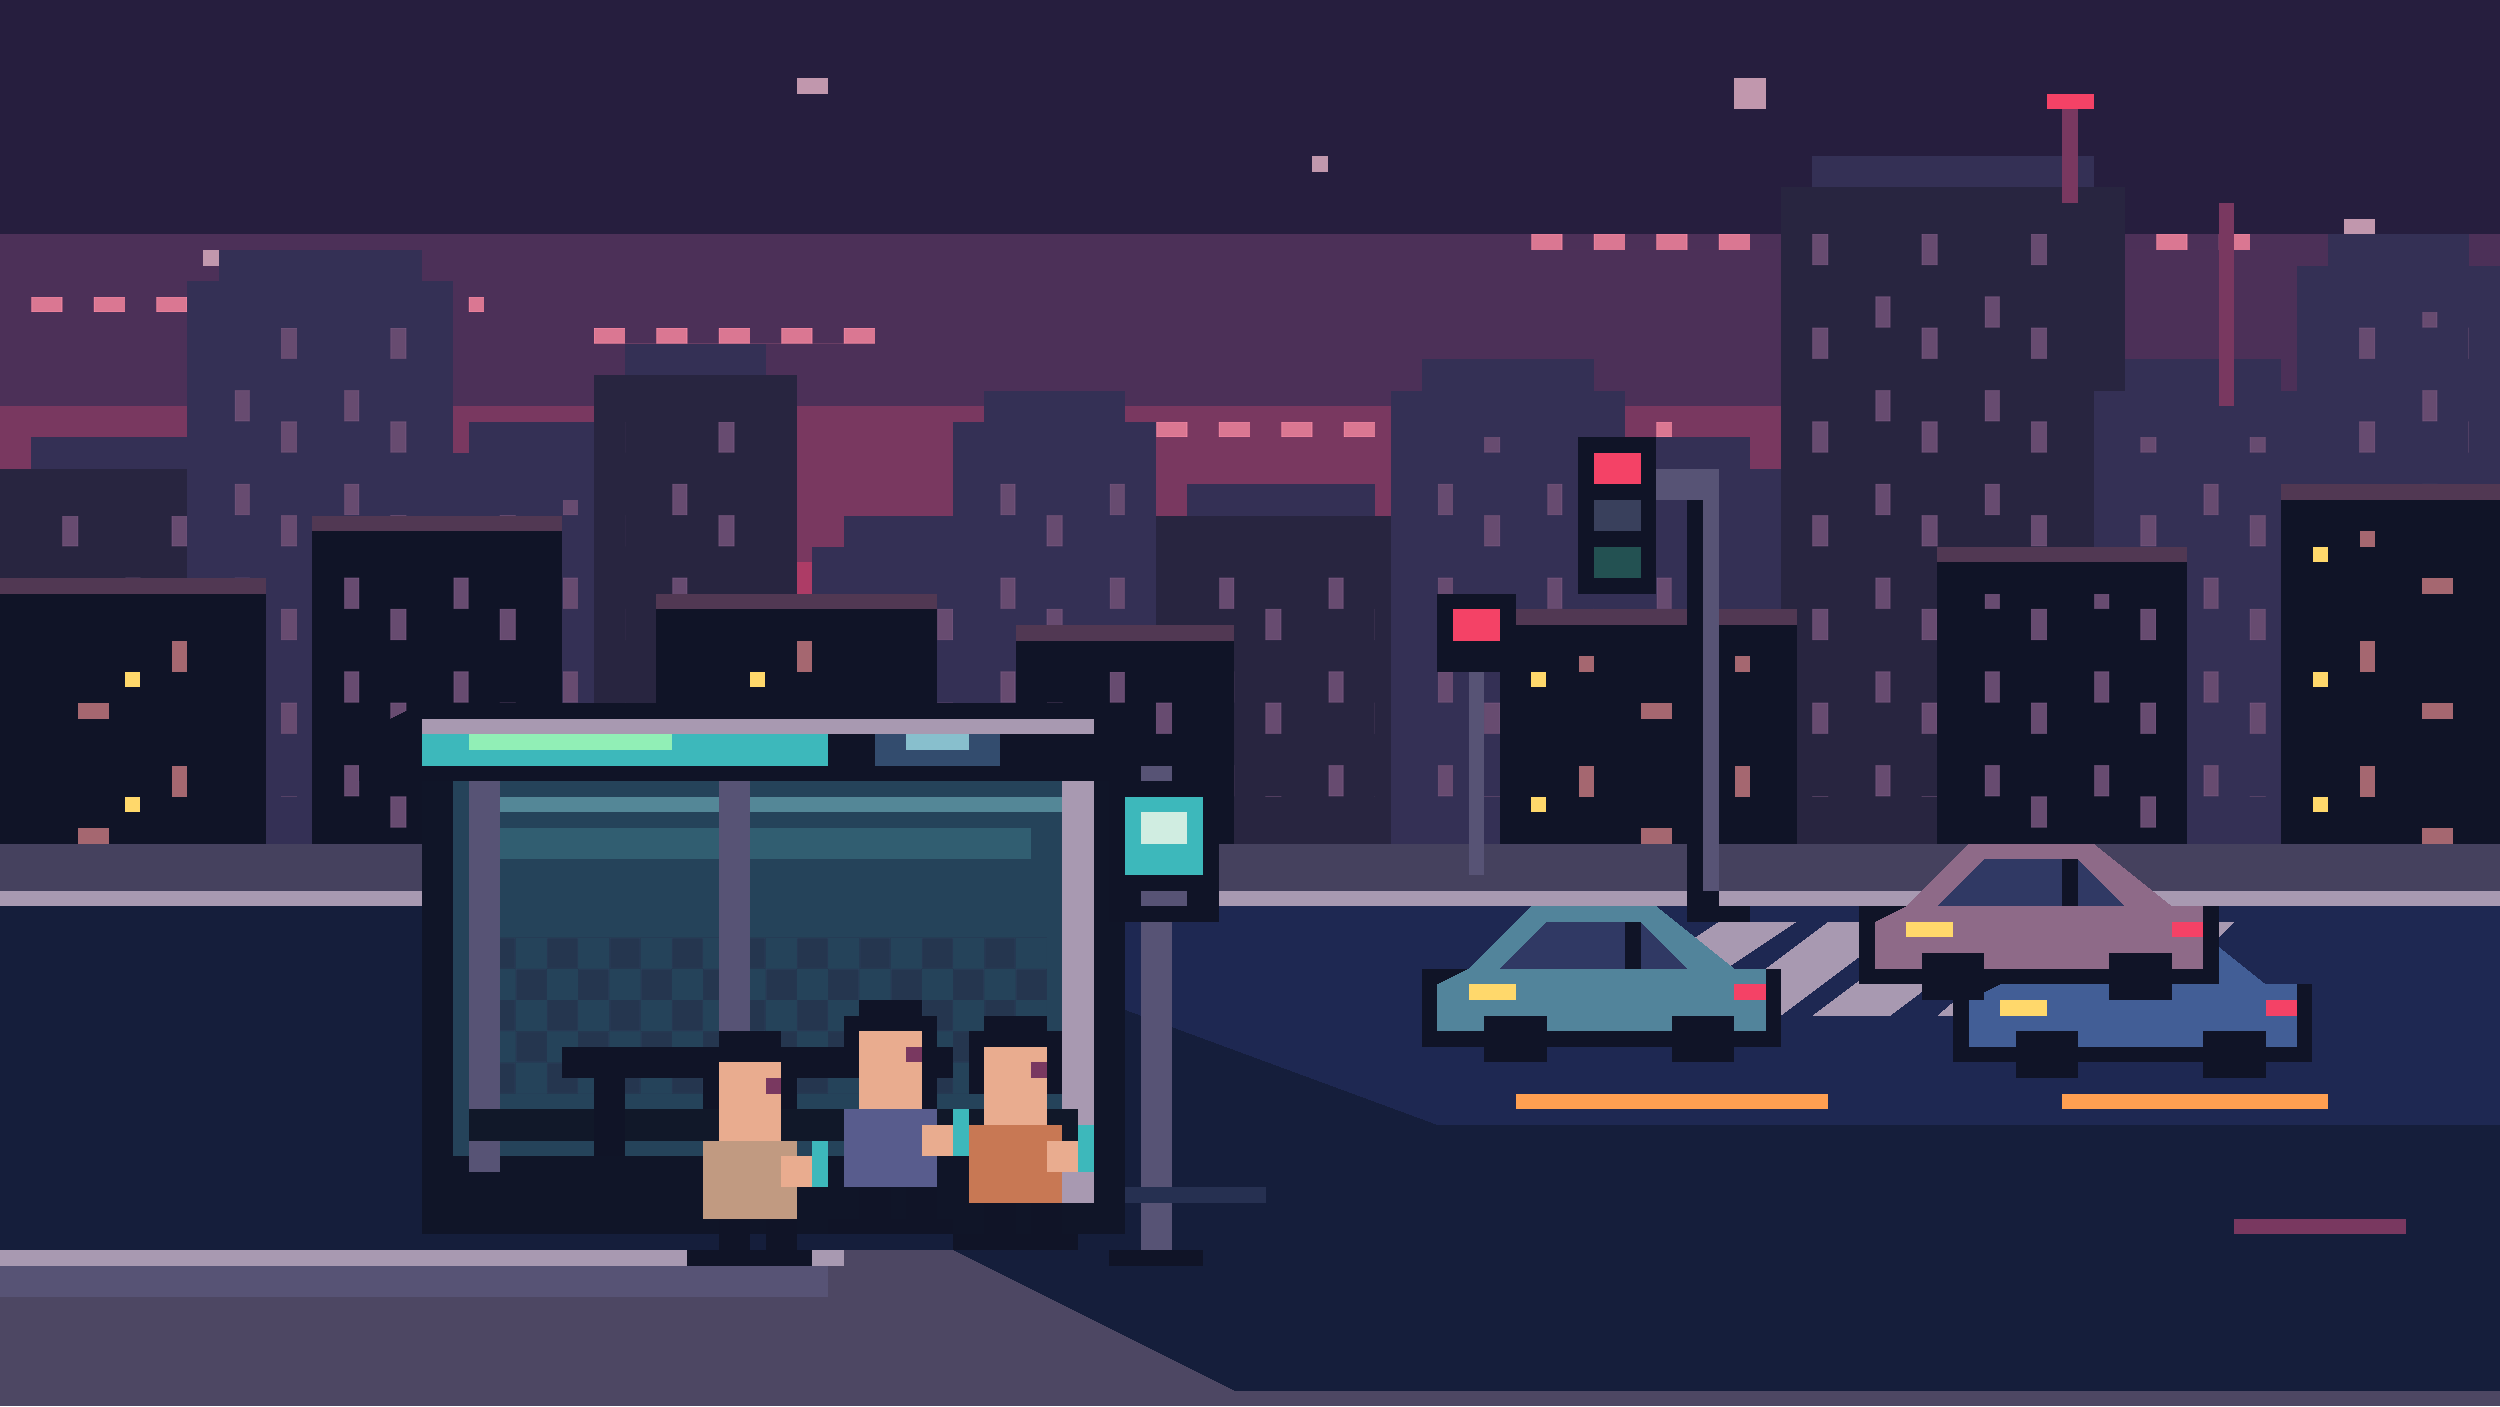
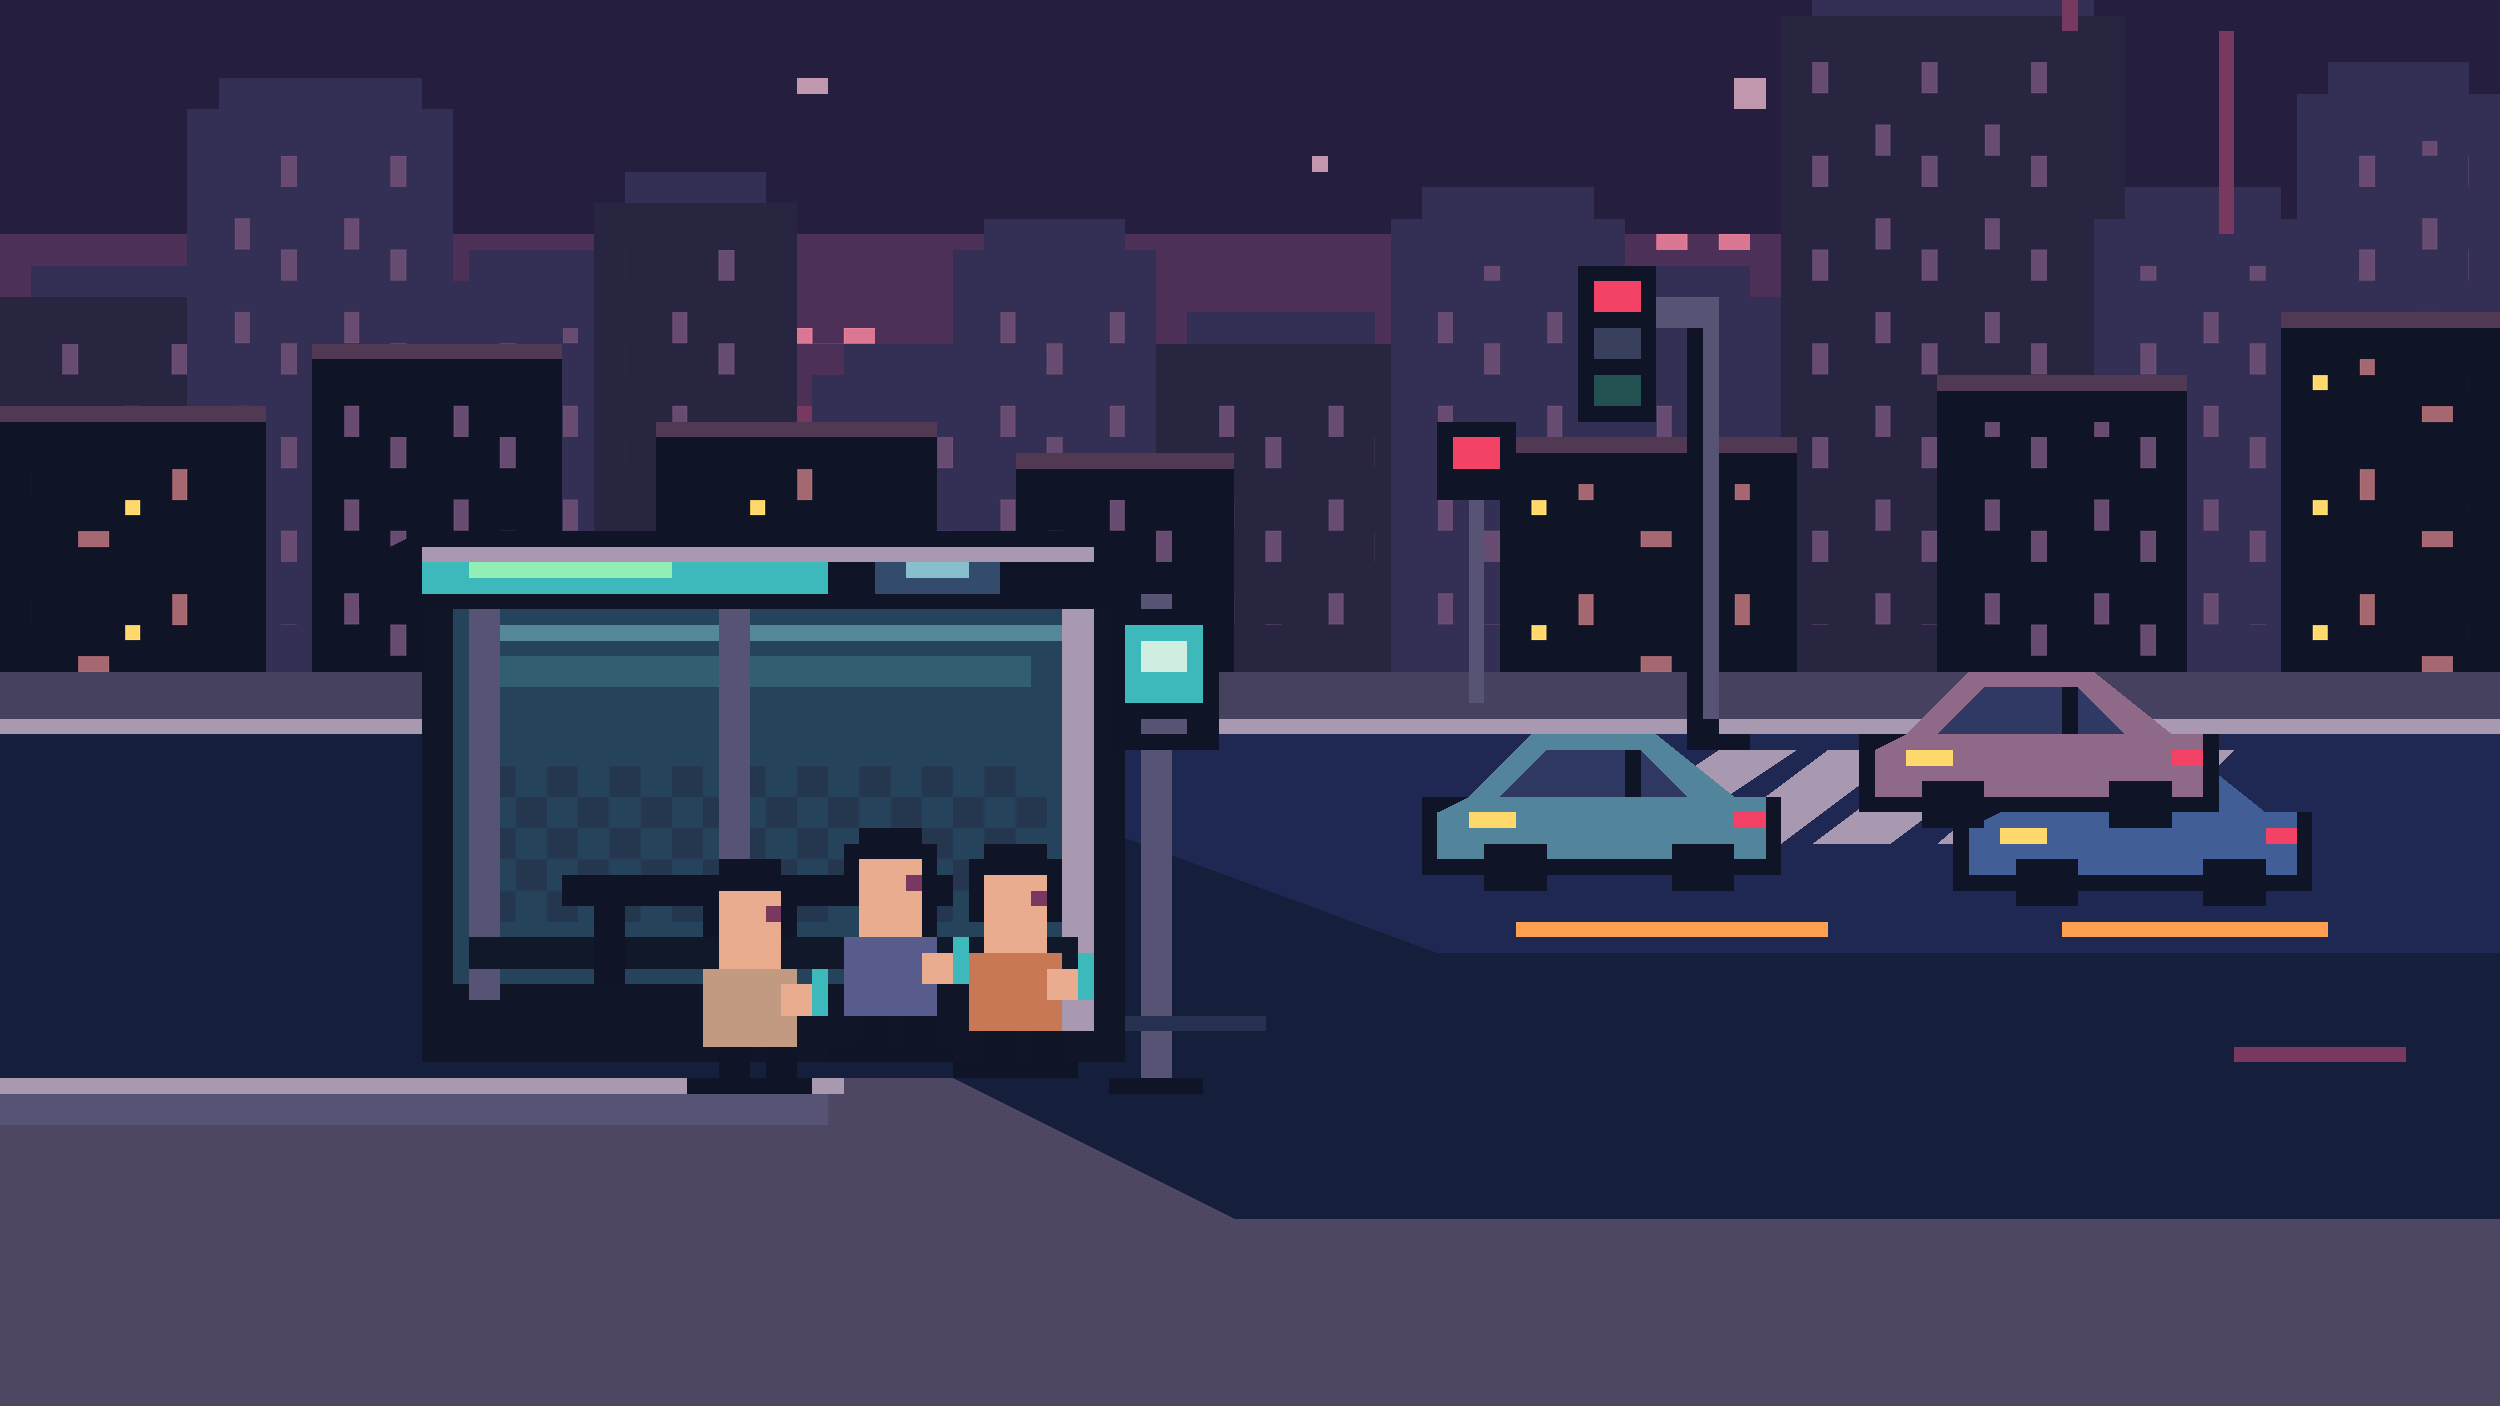
<svg xmlns="http://www.w3.org/2000/svg" width="1600" height="900" viewBox="0 0 160 90" shape-rendering="crispEdges">
  <defs>
    <pattern id="sky-dots" width="4" height="2" patternUnits="userSpaceOnUse">
      <path fill="#da7792" d="M0 0h2v1H0zM2 1h2v1H2z" />
    </pattern>
    <pattern id="distant-windows" width="7" height="6" patternUnits="userSpaceOnUse">
      <path fill="#674b70" d="M1 1h1v2H1zM4 3h1v2H4z" />
    </pattern>
    <pattern id="near-windows" width="10" height="8" patternUnits="userSpaceOnUse">
      <path fill="#a56770" d="M1 1h1v2H1zM5 5h2v1H5z" />
      <path fill="#ffd86b" d="M8 3h1v1H8z" />
    </pattern>
    <pattern id="glass-dots" width="4" height="4" patternUnits="userSpaceOnUse">
      <path fill="#25364f" d="M0 0h2v2H0zM2 2h2v2H2z" />
    </pattern>
  </defs>
  <rect x="0" y="0" width="160" height="15" fill="#261e3e" />
  <rect x="0" y="15" width="160" height="11" fill="#4c3058" />
  <rect x="0" y="26" width="160" height="10" fill="#793860" />
  <rect x="0" y="36" width="160" height="8" fill="#ad3c66" />
  <rect x="0" y="44" width="160" height="8" fill="#f44266" />
  <rect x="0" y="52" width="160" height="6" fill="#ff9f51" />
  <rect x="2" y="19" width="29" height="1" fill="url(#sky-dots)" />
  <rect x="38" y="21" width="18" height="1" fill="url(#sky-dots)" />
  <rect x="98" y="15" width="47" height="1" fill="url(#sky-dots)" />
  <rect x="116" y="31" width="40" height="1" fill="url(#sky-dots)" />
  <rect x="13" y="36" width="26" height="1" fill="url(#sky-dots)" />
  <rect x="69" y="27" width="38" height="1" fill="url(#sky-dots)" />
  <rect x="13" y="16" width="3" height="1" fill="#c197ad" />
  <rect x="51" y="5" width="2" height="1" fill="#c197ad" />
  <rect x="84" y="10" width="1" height="1" fill="#c197ad" />
  <rect x="111" y="5" width="2" height="2" fill="#c197ad" />
  <rect x="150" y="14" width="2" height="1" fill="#c197ad" />
  <rect x="132" y="9" width="1" height="1" fill="#c197ad" />
-   <rect x="2" y="28" width="12" height="2" fill="#343055" />
-   <rect x="0" y="30" width="16" height="24" fill="#282540" />
-   <rect x="2" y="33" width="12" height="18" fill="url(#distant-windows)" />
-   <rect x="14" y="16" width="13" height="2" fill="#343055" />
-   <rect x="12" y="18" width="17" height="36" fill="#343055" />
-   <rect x="14" y="21" width="13" height="30" fill="url(#distant-windows)" />
-   <rect x="30" y="27" width="8" height="2" fill="#343055" />
-   <rect x="28" y="29" width="12" height="25" fill="#343055" />
-   <rect x="30" y="32" width="8" height="19" fill="url(#distant-windows)" />
-   <rect x="40" y="22" width="9" height="2" fill="#343055" />
-   <rect x="38" y="24" width="13" height="30" fill="#282540" />
-   <rect x="40" y="27" width="9" height="24" fill="url(#distant-windows)" />
-   <rect x="54" y="33" width="7" height="2" fill="#343055" />
-   <rect x="52" y="35" width="11" height="19" fill="#343055" />
-   <rect x="54" y="38" width="7" height="13" fill="url(#distant-windows)" />
-   <rect x="63" y="25" width="9" height="2" fill="#343055" />
-   <rect x="61" y="27" width="13" height="27" fill="#343055" />
-   <rect x="63" y="30" width="9" height="21" fill="url(#distant-windows)" />
-   <rect x="76" y="31" width="12" height="2" fill="#343055" />
-   <rect x="74" y="33" width="16" height="21" fill="#282540" />
-   <rect x="76" y="36" width="12" height="15" fill="url(#distant-windows)" />
-   <rect x="91" y="23" width="11" height="2" fill="#343055" />
-   <rect x="89" y="25" width="15" height="29" fill="#343055" />
-   <rect x="91" y="28" width="11" height="23" fill="url(#distant-windows)" />
-   <rect x="105" y="28" width="7" height="2" fill="#343055" />
-   <rect x="103" y="30" width="11" height="24" fill="#343055" />
-   <rect x="105" y="33" width="7" height="18" fill="url(#distant-windows)" />
-   <rect x="116" y="10" width="18" height="2" fill="#343055" />
-   <rect x="114" y="12" width="22" height="42" fill="#282540" />
-   <rect x="116" y="15" width="18" height="36" fill="url(#distant-windows)" />
-   <rect x="136" y="23" width="10" height="2" fill="#343055" />
-   <rect x="134" y="25" width="14" height="29" fill="#343055" />
-   <rect x="136" y="28" width="10" height="23" fill="url(#distant-windows)" />
-   <rect x="149" y="15" width="9" height="2" fill="#343055" />
-   <rect x="147" y="17" width="13" height="37" fill="#343055" />
-   <rect x="149" y="20" width="9" height="31" fill="url(#distant-windows)" />
-   <rect x="0" y="37" width="17" height="20" fill="#101427" />
-   <rect x="2" y="40" width="13" height="14" fill="url(#near-windows)" />
-   <rect x="0" y="37" width="17" height="1" fill="#513853" />
-   <rect x="20" y="33" width="16" height="24" fill="#101427" />
-   <rect x="22" y="36" width="12" height="18" fill="url(#distant-windows)" />
-   <rect x="20" y="33" width="16" height="1" fill="#513853" />
-   <rect x="42" y="38" width="18" height="19" fill="#101427" />
-   <rect x="44" y="41" width="14" height="13" fill="url(#near-windows)" />
-   <rect x="42" y="38" width="18" height="1" fill="#513853" />
-   <rect x="65" y="40" width="14" height="17" fill="#101427" />
-   <rect x="67" y="43" width="10" height="11" fill="url(#distant-windows)" />
-   <rect x="65" y="40" width="14" height="1" fill="#513853" />
-   <rect x="96" y="39" width="19" height="18" fill="#101427" />
-   <rect x="98" y="42" width="15" height="12" fill="url(#near-windows)" />
-   <rect x="96" y="39" width="19" height="1" fill="#513853" />
-   <rect x="124" y="35" width="16" height="22" fill="#101427" />
-   <rect x="126" y="38" width="12" height="16" fill="url(#distant-windows)" />
-   <rect x="124" y="35" width="16" height="1" fill="#513853" />
-   <rect x="146" y="31" width="14" height="26" fill="#101427" />
-   <rect x="148" y="34" width="10" height="20" fill="url(#near-windows)" />
-   <rect x="146" y="31" width="14" height="1" fill="#513853" />
-   <rect x="132" y="7" width="1" height="6" fill="#793860" />
-   <rect x="131" y="6" width="3" height="1" fill="#f44266" />
-   <rect x="142" y="13" width="1" height="13" fill="#793860" />
-   <rect x="0" y="54" width="160" height="3" fill="#45415e" />
-   <rect x="0" y="57" width="160" height="1" fill="#a899b1" />
-   <rect x="0" y="58" width="160" height="23" fill="#1e2852" />
-   <polygon points="0,58 54,58 92,72 160,72 160,90 0,90" fill="#151e3b" />
-   <polygon points="0,80 61,80 79,89 160,89 160,90 0,90" fill="#4d4763" />
-   <rect x="0" y="80" width="54" height="1" fill="#a899b1" />
-   <rect x="0" y="81" width="53" height="2" fill="#575375" />
-   <polygon points="110,59 115,59 106,65 101,65" fill="#a899b1" />
-   <polygon points="117,59 122,59 114,65 109,65" fill="#a899b1" />
-   <polygon points="124,59 129,59 121,65 116,65" fill="#a899b1" />
-   <polygon points="131,59 136,59 129,65 124,65" fill="#a899b1" />
-   <polygon points="138,59 143,59 137,65 132,65" fill="#a899b1" />
-   <rect x="97" y="70" width="20" height="1" fill="#ff9f51" />
-   <rect x="132" y="70" width="17" height="1" fill="#ff9f51" />
-   <rect x="143" y="78" width="11" height="1" fill="#793860" />
-   <g transform="translate(125 59)">
-     <rect x="0" y="4" width="23" height="5" fill="#101427" />
-     <polygon points="3,4 7,0 15,0 20,4 22,4 22,8 1,8 1,5" fill="#425e96" />
-     <polygon points="8,1 14,1 17,4 5,4" fill="#303964" />
-     <rect x="13" y="1" width="1" height="3" fill="#101427" />
-     <rect x="3" y="5" width="3" height="1" fill="#ffd86b" />
-     <rect x="20" y="5" width="2" height="1" fill="#f44266" />
-     <rect x="4" y="7" width="4" height="3" fill="#101427" />
-     <rect x="16" y="7" width="4" height="3" fill="#101427" />
+   <g transform="translate(0 -11)">
+     <rect x="2" y="28" width="12" height="2" fill="#343055" />
+     <rect x="0" y="30" width="16" height="24" fill="#282540" />
+     <rect x="2" y="33" width="12" height="18" fill="url(#distant-windows)" />
+     <rect x="14" y="16" width="13" height="2" fill="#343055" />
+     <rect x="12" y="18" width="17" height="36" fill="#343055" />
+     <rect x="14" y="21" width="13" height="30" fill="url(#distant-windows)" />
+     <rect x="30" y="27" width="8" height="2" fill="#343055" />
+     <rect x="28" y="29" width="12" height="25" fill="#343055" />
+     <rect x="30" y="32" width="8" height="19" fill="url(#distant-windows)" />
+     <rect x="40" y="22" width="9" height="2" fill="#343055" />
+     <rect x="38" y="24" width="13" height="30" fill="#282540" />
+     <rect x="40" y="27" width="9" height="24" fill="url(#distant-windows)" />
+     <rect x="54" y="33" width="7" height="2" fill="#343055" />
+     <rect x="52" y="35" width="11" height="19" fill="#343055" />
+     <rect x="54" y="38" width="7" height="13" fill="url(#distant-windows)" />
+     <rect x="63" y="25" width="9" height="2" fill="#343055" />
+     <rect x="61" y="27" width="13" height="27" fill="#343055" />
+     <rect x="63" y="30" width="9" height="21" fill="url(#distant-windows)" />
+     <rect x="76" y="31" width="12" height="2" fill="#343055" />
+     <rect x="74" y="33" width="16" height="21" fill="#282540" />
+     <rect x="76" y="36" width="12" height="15" fill="url(#distant-windows)" />
+     <rect x="91" y="23" width="11" height="2" fill="#343055" />
+     <rect x="89" y="25" width="15" height="29" fill="#343055" />
+     <rect x="91" y="28" width="11" height="23" fill="url(#distant-windows)" />
+     <rect x="105" y="28" width="7" height="2" fill="#343055" />
+     <rect x="103" y="30" width="11" height="24" fill="#343055" />
+     <rect x="105" y="33" width="7" height="18" fill="url(#distant-windows)" />
+     <rect x="116" y="10" width="18" height="2" fill="#343055" />
+     <rect x="114" y="12" width="22" height="42" fill="#282540" />
+     <rect x="116" y="15" width="18" height="36" fill="url(#distant-windows)" />
+     <rect x="136" y="23" width="10" height="2" fill="#343055" />
+     <rect x="134" y="25" width="14" height="29" fill="#343055" />
+     <rect x="136" y="28" width="10" height="23" fill="url(#distant-windows)" />
+     <rect x="149" y="15" width="9" height="2" fill="#343055" />
+     <rect x="147" y="17" width="13" height="37" fill="#343055" />
+     <rect x="149" y="20" width="9" height="31" fill="url(#distant-windows)" />
+     <rect x="0" y="37" width="17" height="20" fill="#101427" />
+     <rect x="2" y="40" width="13" height="14" fill="url(#near-windows)" />
+     <rect x="0" y="37" width="17" height="1" fill="#513853" />
+     <rect x="20" y="33" width="16" height="24" fill="#101427" />
+     <rect x="22" y="36" width="12" height="18" fill="url(#distant-windows)" />
+     <rect x="20" y="33" width="16" height="1" fill="#513853" />
+     <rect x="42" y="38" width="18" height="19" fill="#101427" />
+     <rect x="44" y="41" width="14" height="13" fill="url(#near-windows)" />
+     <rect x="42" y="38" width="18" height="1" fill="#513853" />
+     <rect x="65" y="40" width="14" height="17" fill="#101427" />
+     <rect x="67" y="43" width="10" height="11" fill="url(#distant-windows)" />
+     <rect x="65" y="40" width="14" height="1" fill="#513853" />
+     <rect x="96" y="39" width="19" height="18" fill="#101427" />
+     <rect x="98" y="42" width="15" height="12" fill="url(#near-windows)" />
+     <rect x="96" y="39" width="19" height="1" fill="#513853" />
+     <rect x="124" y="35" width="16" height="22" fill="#101427" />
+     <rect x="126" y="38" width="12" height="16" fill="url(#distant-windows)" />
+     <rect x="124" y="35" width="16" height="1" fill="#513853" />
+     <rect x="146" y="31" width="14" height="26" fill="#101427" />
+     <rect x="148" y="34" width="10" height="20" fill="url(#near-windows)" />
+     <rect x="146" y="31" width="14" height="1" fill="#513853" />
+     <rect x="132" y="7" width="1" height="6" fill="#793860" />
+     <rect x="131" y="6" width="3" height="1" fill="#f44266" />
+     <rect x="142" y="13" width="1" height="13" fill="#793860" />
+     <rect x="0" y="54" width="160" height="3" fill="#45415e" />
+     <rect x="0" y="57" width="160" height="1" fill="#a899b1" />
+     <rect x="0" y="58" width="160" height="23" fill="#1e2852" />
+     <polygon points="0,58 54,58 92,72 160,72 160,90 0,90" fill="#151e3b" />
+     <polygon points="0,80 61,80 79,89 160,89 160,90 0,90" fill="#4d4763" />
+     <rect x="0" y="80" width="54" height="1" fill="#a899b1" />
+     <rect x="0" y="81" width="53" height="2" fill="#575375" />
+     <polygon points="110,59 115,59 106,65 101,65" fill="#a899b1" />
+     <polygon points="117,59 122,59 114,65 109,65" fill="#a899b1" />
+     <polygon points="124,59 129,59 121,65 116,65" fill="#a899b1" />
+     <polygon points="131,59 136,59 129,65 124,65" fill="#a899b1" />
+     <polygon points="138,59 143,59 137,65 132,65" fill="#a899b1" />
+     <rect x="97" y="70" width="20" height="1" fill="#ff9f51" />
+     <rect x="132" y="70" width="17" height="1" fill="#ff9f51" />
+     <rect x="143" y="78" width="11" height="1" fill="#793860" />
+     <g transform="translate(125 59)">
+       <rect x="0" y="4" width="23" height="5" fill="#101427" />
+       <polygon points="3,4 7,0 15,0 20,4 22,4 22,8 1,8 1,5" fill="#425e96" />
+       <polygon points="8,1 14,1 17,4 5,4" fill="#303964" />
+       <rect x="13" y="1" width="1" height="3" fill="#101427" />
+       <rect x="3" y="5" width="3" height="1" fill="#ffd86b" />
+       <rect x="20" y="5" width="2" height="1" fill="#f44266" />
+       <rect x="4" y="7" width="4" height="3" fill="#101427" />
+       <rect x="16" y="7" width="4" height="3" fill="#101427" />
+     </g>
+     <g transform="translate(119 54)">
+       <rect x="0" y="4" width="23" height="5" fill="#101427" />
+       <polygon points="3,4 7,0 15,0 20,4 22,4 22,8 1,8 1,5" fill="#8e6a88" />
+       <polygon points="8,1 14,1 17,4 5,4" fill="#303964" />
+       <rect x="13" y="1" width="1" height="3" fill="#101427" />
+       <rect x="3" y="5" width="3" height="1" fill="#ffd86b" />
+       <rect x="20" y="5" width="2" height="1" fill="#f44266" />
+       <rect x="4" y="7" width="4" height="3" fill="#101427" />
+       <rect x="16" y="7" width="4" height="3" fill="#101427" />
+     </g>
+     <g transform="translate(91 58)">
+       <rect x="0" y="4" width="23" height="5" fill="#101427" />
+       <polygon points="3,4 7,0 15,0 20,4 22,4 22,8 1,8 1,5" fill="#52849b" />
+       <polygon points="8,1 14,1 17,4 5,4" fill="#303964" />
+       <rect x="13" y="1" width="1" height="3" fill="#101427" />
+       <rect x="3" y="5" width="3" height="1" fill="#ffd86b" />
+       <rect x="20" y="5" width="2" height="1" fill="#f44266" />
+       <rect x="4" y="7" width="4" height="3" fill="#101427" />
+       <rect x="16" y="7" width="4" height="3" fill="#101427" />
+     </g>
+     <g transform="translate(27 44)">
+       <rect x="0" y="2" width="45" height="33" fill="#101528" />
+       <rect x="2" y="6" width="41" height="24" fill="#25435a" />
+       <rect x="4" y="7" width="38" height="1" fill="#548797" />
+       <rect x="4" y="9" width="35" height="2" fill="#315e71" />
+       <rect x="4" y="16" width="36" height="10" fill="url(#glass-dots)" />
+       <rect x="3" y="4" width="2" height="27" fill="#575375" />
+       <rect x="19" y="5" width="2" height="27" fill="#575375" />
+       <rect x="41" y="5" width="2" height="28" fill="#a899b1" />
+       <rect x="3" y="27" width="39" height="2" fill="#111829" />
+       <rect x="9" y="23" width="25" height="2" fill="#101427" />
+       <rect x="11" y="25" width="2" height="5" fill="#101427" />
+       <rect x="31" y="25" width="2" height="5" fill="#101427" />
+       <polygon points="0,1 44,1 47,4 47,6 -4,6 -4,3" fill="#101427" />
+       <rect x="0" y="2" width="43" height="1" fill="#a899b1" />
+       <rect x="0" y="3" width="26" height="2" fill="#3db8bb" />
+       <rect x="3" y="3" width="13" height="1" fill="#91efb6" />
+       <rect x="29" y="3" width="8" height="2" fill="#334c6e" />
+       <rect x="31" y="3" width="4" height="1" fill="#88bfcd" />
+       <rect x="46" y="5" width="2" height="32" fill="#575375" />
+       <rect x="44" y="6" width="7" height="9" fill="#101427" />
+       <rect x="45" y="7" width="5" height="5" fill="#3db8bb" />
+       <rect x="46" y="8" width="3" height="2" fill="#d0ede1" />
+       <rect x="46" y="13" width="3" height="1" fill="#575375" />
+       <rect x="44" y="36" width="6" height="1" fill="#101427" />
+     </g>
+     <rect x="108" y="30" width="2" height="28" fill="#101427" />,<rect x="109" y="32" width="1" height="25" fill="#575375" />,<rect x="101" y="30" width="9" height="2" fill="#575375" />,<rect x="101" y="28" width="5" height="10" fill="#101427" />,<rect x="102" y="29" width="3" height="2" fill="#f44266" />,<rect x="102" y="32" width="3" height="2" fill="#39405c" />,<rect x="102" y="35" width="3" height="2" fill="#235152" />,<rect x="94" y="40" width="1" height="16" fill="#575375" />,<rect x="92" y="38" width="5" height="5" fill="#101427" />,<rect x="93" y="39" width="3" height="2" fill="#f44266" />,<rect x="108" y="58" width="4" height="1" fill="#101427" />
+     <g transform="translate(54 64)">
+       <rect x="-1" y="14" width="8" height="1" fill="#101427" />
+       <rect x="1" y="0" width="4" height="1" fill="#101427" />
+       <rect x="0" y="1" width="6" height="4" fill="#101427" />
+       <rect x="1" y="2" width="4" height="4" fill="#e9ac8f" />
+       <rect x="4" y="3" width="1" height="1" fill="#793860" />
+       <rect x="1" y="6" width="4" height="1" fill="#e9ac8f" />
+       <rect x="0" y="7" width="6" height="5" fill="#585c8d" />
+       <rect x="0" y="8" width="2" height="3" fill="#585c8d" />
+       <rect x="5" y="8" width="2" height="2" fill="#e9ac8f" />
+       <rect x="1" y="12" width="2" height="2" fill="#101427" />
+       <rect x="4" y="12" width="2" height="2" fill="#101427" />
+       <rect x="7" y="7" width="1" height="3" fill="#3db8bb" />
+     </g>
+     <g transform="translate(62 65)">
+       <rect x="-1" y="14" width="8" height="1" fill="#101427" />
+       <rect x="1" y="0" width="4" height="1" fill="#101427" />
+       <rect x="0" y="1" width="6" height="4" fill="#101427" />
+       <rect x="1" y="2" width="4" height="4" fill="#e9ac8f" />
+       <rect x="4" y="3" width="1" height="1" fill="#793860" />
+       <rect x="1" y="6" width="4" height="1" fill="#e9ac8f" />
+       <rect x="0" y="7" width="6" height="5" fill="#c87854" />
+       <rect x="0" y="8" width="2" height="3" fill="#c87854" />
+       <rect x="5" y="8" width="2" height="2" fill="#e9ac8f" />
+       <rect x="1" y="12" width="2" height="2" fill="#101427" />
+       <rect x="4" y="12" width="2" height="2" fill="#101427" />
+       <rect x="7" y="7" width="1" height="3" fill="#3db8bb" />
+     </g>
+     <g transform="translate(45 66)">
+       <rect x="-1" y="14" width="8" height="1" fill="#101427" />
+       <rect x="1" y="0" width="4" height="1" fill="#101427" />
+       <rect x="0" y="1" width="6" height="4" fill="#101427" />
+       <rect x="1" y="2" width="4" height="4" fill="#e9ac8f" />
+       <rect x="4" y="3" width="1" height="1" fill="#793860" />
+       <rect x="1" y="6" width="4" height="1" fill="#e9ac8f" />
+       <rect x="0" y="7" width="6" height="5" fill="#c19a81" />
+       <rect x="0" y="8" width="2" height="3" fill="#c19a81" />
+       <rect x="5" y="8" width="2" height="2" fill="#e9ac8f" />
+       <rect x="1" y="12" width="2" height="2" fill="#101427" />
+       <rect x="4" y="12" width="2" height="2" fill="#101427" />
+       <rect x="7" y="7" width="1" height="3" fill="#3db8bb" />
+     </g>
+     <rect x="72" y="76" width="9" height="1" fill="#263051" />
  </g>
-   <g transform="translate(119 54)">
-     <rect x="0" y="4" width="23" height="5" fill="#101427" />
-     <polygon points="3,4 7,0 15,0 20,4 22,4 22,8 1,8 1,5" fill="#8e6a88" />
-     <polygon points="8,1 14,1 17,4 5,4" fill="#303964" />
-     <rect x="13" y="1" width="1" height="3" fill="#101427" />
-     <rect x="3" y="5" width="3" height="1" fill="#ffd86b" />
-     <rect x="20" y="5" width="2" height="1" fill="#f44266" />
-     <rect x="4" y="7" width="4" height="3" fill="#101427" />
-     <rect x="16" y="7" width="4" height="3" fill="#101427" />
-   </g>
-   <g transform="translate(91 58)">
-     <rect x="0" y="4" width="23" height="5" fill="#101427" />
-     <polygon points="3,4 7,0 15,0 20,4 22,4 22,8 1,8 1,5" fill="#52849b" />
-     <polygon points="8,1 14,1 17,4 5,4" fill="#303964" />
-     <rect x="13" y="1" width="1" height="3" fill="#101427" />
-     <rect x="3" y="5" width="3" height="1" fill="#ffd86b" />
-     <rect x="20" y="5" width="2" height="1" fill="#f44266" />
-     <rect x="4" y="7" width="4" height="3" fill="#101427" />
-     <rect x="16" y="7" width="4" height="3" fill="#101427" />
-   </g>
-   <g transform="translate(27 44)">
-     <rect x="0" y="2" width="45" height="33" fill="#101528" />
-     <rect x="2" y="6" width="41" height="24" fill="#25435a" />
-     <rect x="4" y="7" width="38" height="1" fill="#548797" />
-     <rect x="4" y="9" width="35" height="2" fill="#315e71" />
-     <rect x="4" y="16" width="36" height="10" fill="url(#glass-dots)" />
-     <rect x="3" y="4" width="2" height="27" fill="#575375" />
-     <rect x="19" y="5" width="2" height="27" fill="#575375" />
-     <rect x="41" y="5" width="2" height="28" fill="#a899b1" />
-     <rect x="3" y="27" width="39" height="2" fill="#111829" />
-     <rect x="9" y="23" width="25" height="2" fill="#101427" />
-     <rect x="11" y="25" width="2" height="5" fill="#101427" />
-     <rect x="31" y="25" width="2" height="5" fill="#101427" />
-     <polygon points="0,1 44,1 47,4 47,6 -4,6 -4,3" fill="#101427" />
-     <rect x="0" y="2" width="43" height="1" fill="#a899b1" />
-     <rect x="0" y="3" width="26" height="2" fill="#3db8bb" />
-     <rect x="3" y="3" width="13" height="1" fill="#91efb6" />
-     <rect x="29" y="3" width="8" height="2" fill="#334c6e" />
-     <rect x="31" y="3" width="4" height="1" fill="#88bfcd" />
-     <rect x="46" y="5" width="2" height="32" fill="#575375" />
-     <rect x="44" y="6" width="7" height="9" fill="#101427" />
-     <rect x="45" y="7" width="5" height="5" fill="#3db8bb" />
-     <rect x="46" y="8" width="3" height="2" fill="#d0ede1" />
-     <rect x="46" y="13" width="3" height="1" fill="#575375" />
-     <rect x="44" y="36" width="6" height="1" fill="#101427" />
-   </g>
-   <rect x="108" y="30" width="2" height="28" fill="#101427" />,<rect x="109" y="32" width="1" height="25" fill="#575375" />,<rect x="101" y="30" width="9" height="2" fill="#575375" />,<rect x="101" y="28" width="5" height="10" fill="#101427" />,<rect x="102" y="29" width="3" height="2" fill="#f44266" />,<rect x="102" y="32" width="3" height="2" fill="#39405c" />,<rect x="102" y="35" width="3" height="2" fill="#235152" />,<rect x="94" y="40" width="1" height="16" fill="#575375" />,<rect x="92" y="38" width="5" height="5" fill="#101427" />,<rect x="93" y="39" width="3" height="2" fill="#f44266" />,<rect x="108" y="58" width="4" height="1" fill="#101427" />
-   <g transform="translate(54 64)">
-     <rect x="-1" y="14" width="8" height="1" fill="#101427" />
-     <rect x="1" y="0" width="4" height="1" fill="#101427" />
-     <rect x="0" y="1" width="6" height="4" fill="#101427" />
-     <rect x="1" y="2" width="4" height="4" fill="#e9ac8f" />
-     <rect x="4" y="3" width="1" height="1" fill="#793860" />
-     <rect x="1" y="6" width="4" height="1" fill="#e9ac8f" />
-     <rect x="0" y="7" width="6" height="5" fill="#585c8d" />
-     <rect x="0" y="8" width="2" height="3" fill="#585c8d" />
-     <rect x="5" y="8" width="2" height="2" fill="#e9ac8f" />
-     <rect x="1" y="12" width="2" height="2" fill="#101427" />
-     <rect x="4" y="12" width="2" height="2" fill="#101427" />
-     <rect x="7" y="7" width="1" height="3" fill="#3db8bb" />
-   </g>
-   <g transform="translate(62 65)">
-     <rect x="-1" y="14" width="8" height="1" fill="#101427" />
-     <rect x="1" y="0" width="4" height="1" fill="#101427" />
-     <rect x="0" y="1" width="6" height="4" fill="#101427" />
-     <rect x="1" y="2" width="4" height="4" fill="#e9ac8f" />
-     <rect x="4" y="3" width="1" height="1" fill="#793860" />
-     <rect x="1" y="6" width="4" height="1" fill="#e9ac8f" />
-     <rect x="0" y="7" width="6" height="5" fill="#c87854" />
-     <rect x="0" y="8" width="2" height="3" fill="#c87854" />
-     <rect x="5" y="8" width="2" height="2" fill="#e9ac8f" />
-     <rect x="1" y="12" width="2" height="2" fill="#101427" />
-     <rect x="4" y="12" width="2" height="2" fill="#101427" />
-     <rect x="7" y="7" width="1" height="3" fill="#3db8bb" />
-   </g>
-   <g transform="translate(45 66)">
-     <rect x="-1" y="14" width="8" height="1" fill="#101427" />
-     <rect x="1" y="0" width="4" height="1" fill="#101427" />
-     <rect x="0" y="1" width="6" height="4" fill="#101427" />
-     <rect x="1" y="2" width="4" height="4" fill="#e9ac8f" />
-     <rect x="4" y="3" width="1" height="1" fill="#793860" />
-     <rect x="1" y="6" width="4" height="1" fill="#e9ac8f" />
-     <rect x="0" y="7" width="6" height="5" fill="#c19a81" />
-     <rect x="0" y="8" width="2" height="3" fill="#c19a81" />
-     <rect x="5" y="8" width="2" height="2" fill="#e9ac8f" />
-     <rect x="1" y="12" width="2" height="2" fill="#101427" />
-     <rect x="4" y="12" width="2" height="2" fill="#101427" />
-     <rect x="7" y="7" width="1" height="3" fill="#3db8bb" />
-   </g>
-   <rect x="72" y="76" width="9" height="1" fill="#263051" />
+   <rect x="0" y="79" width="160" height="11" fill="#4d4763" />
</svg>
